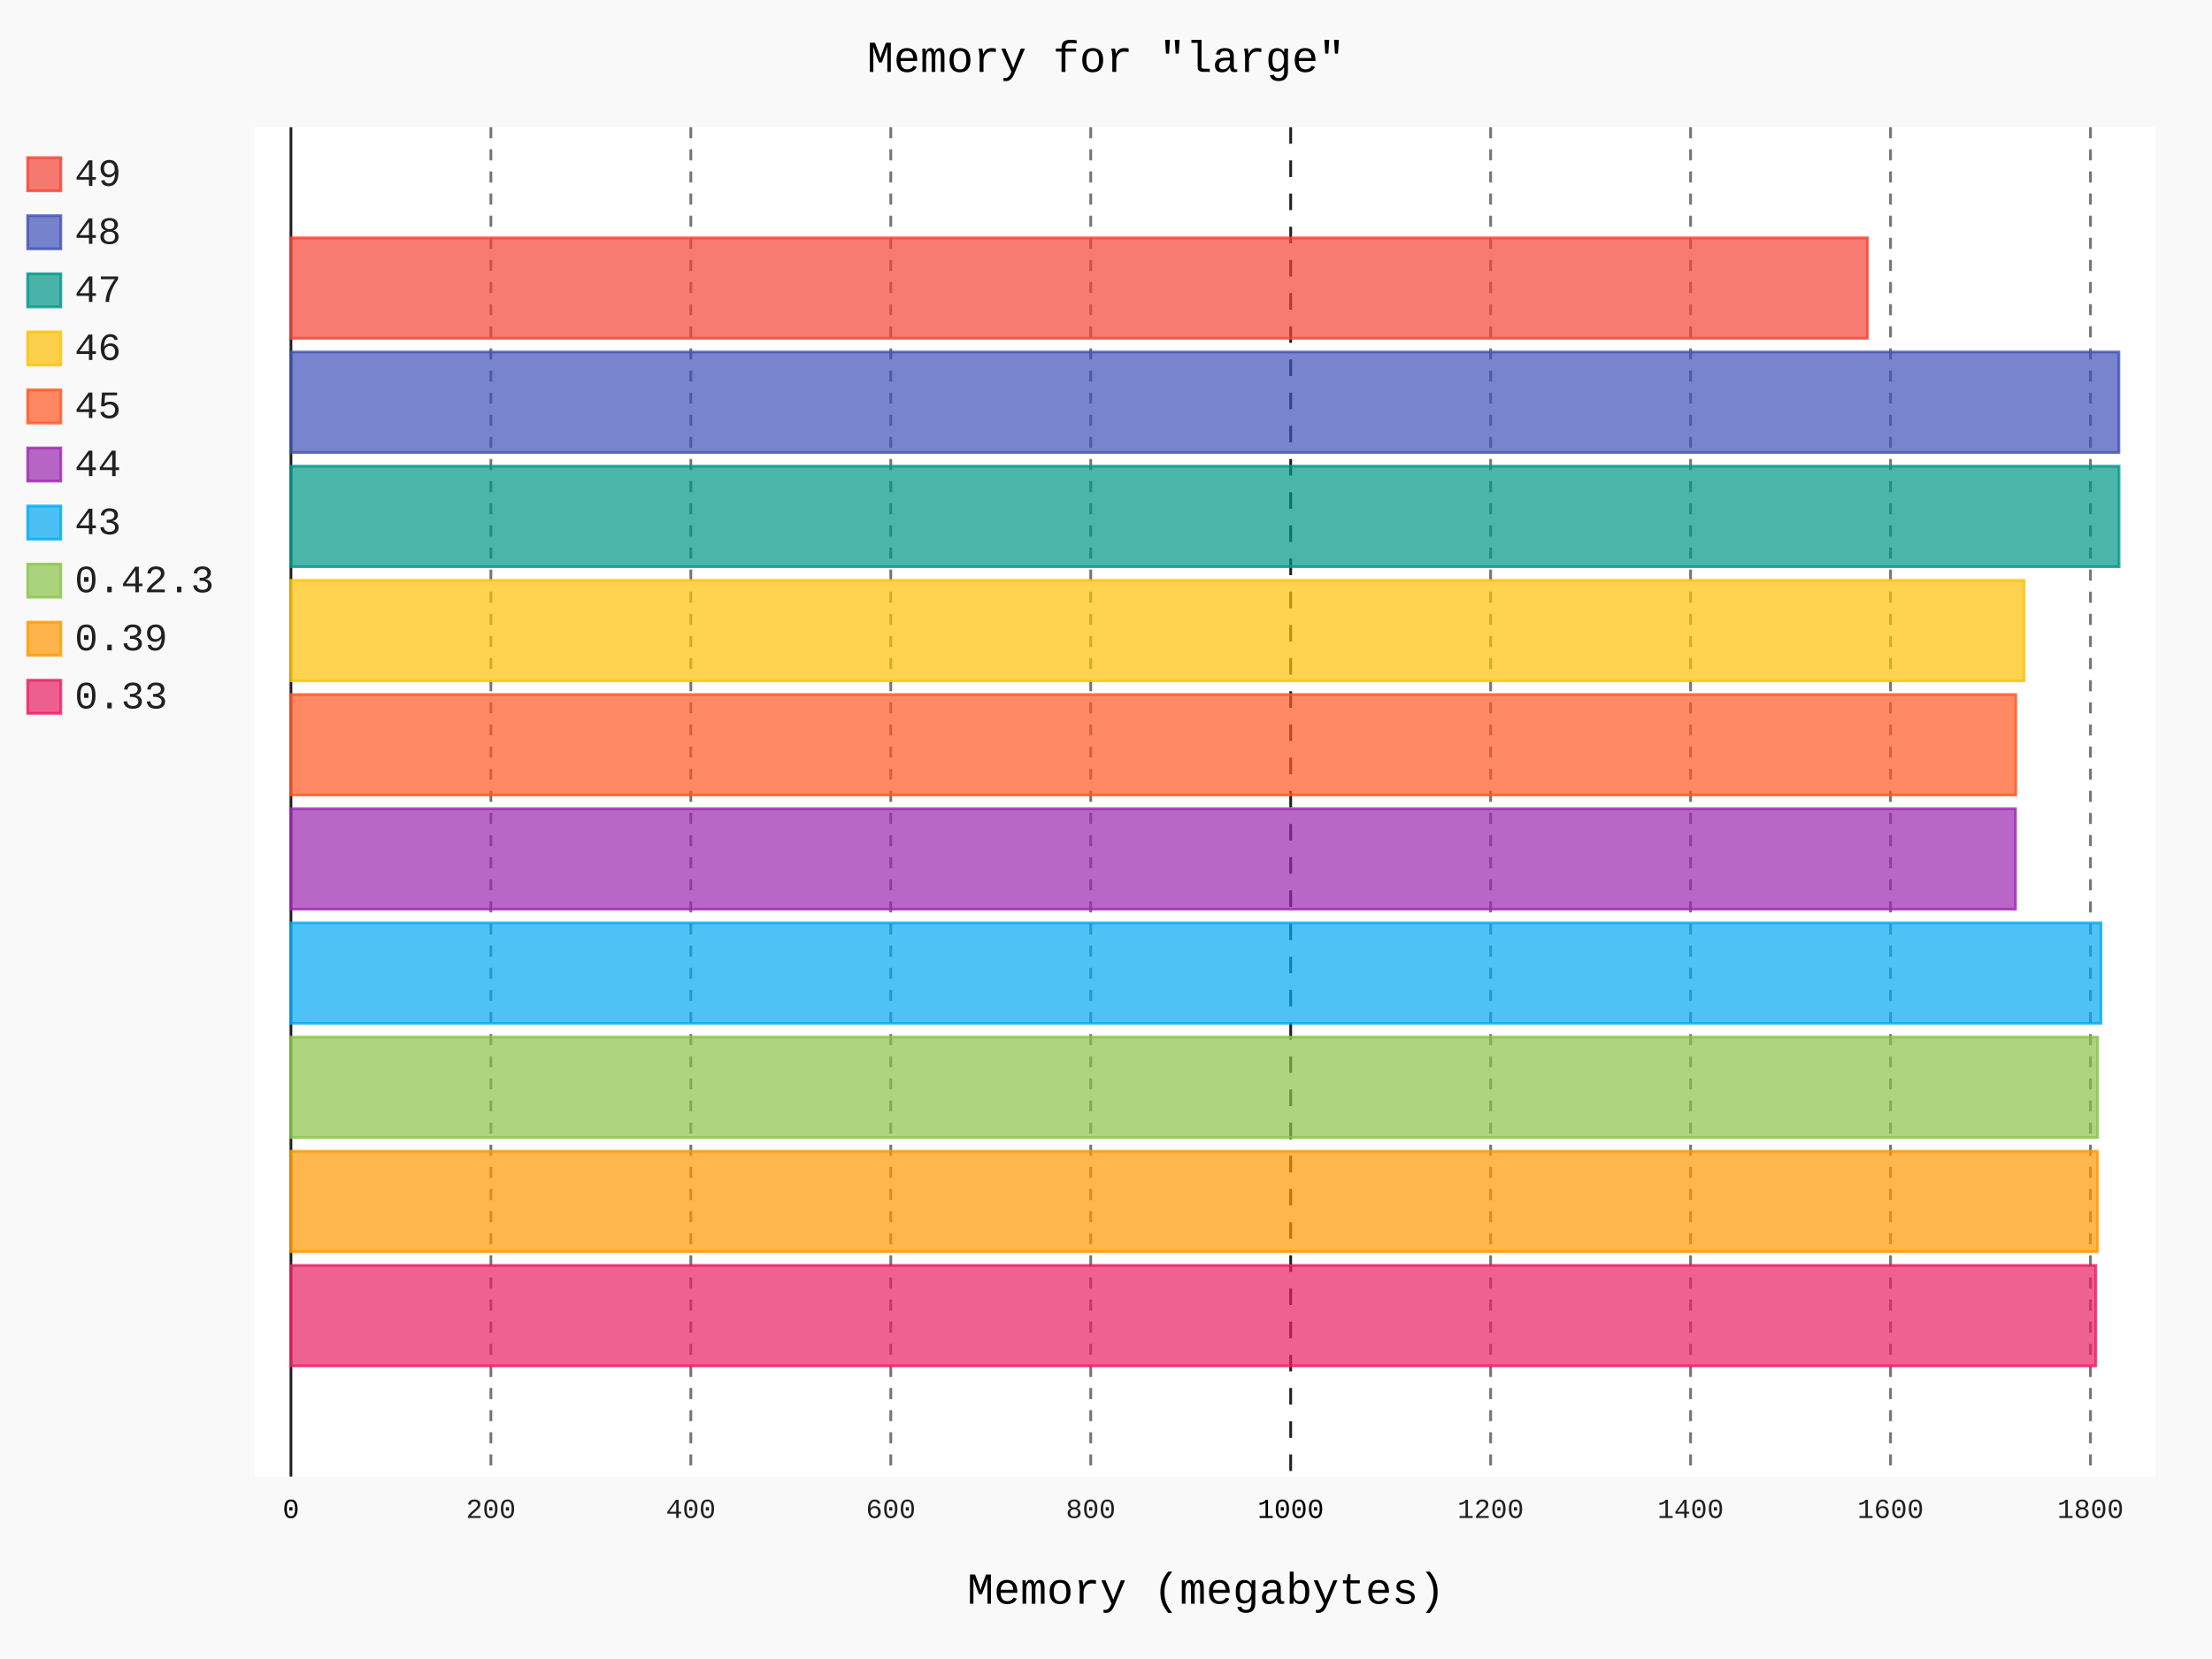
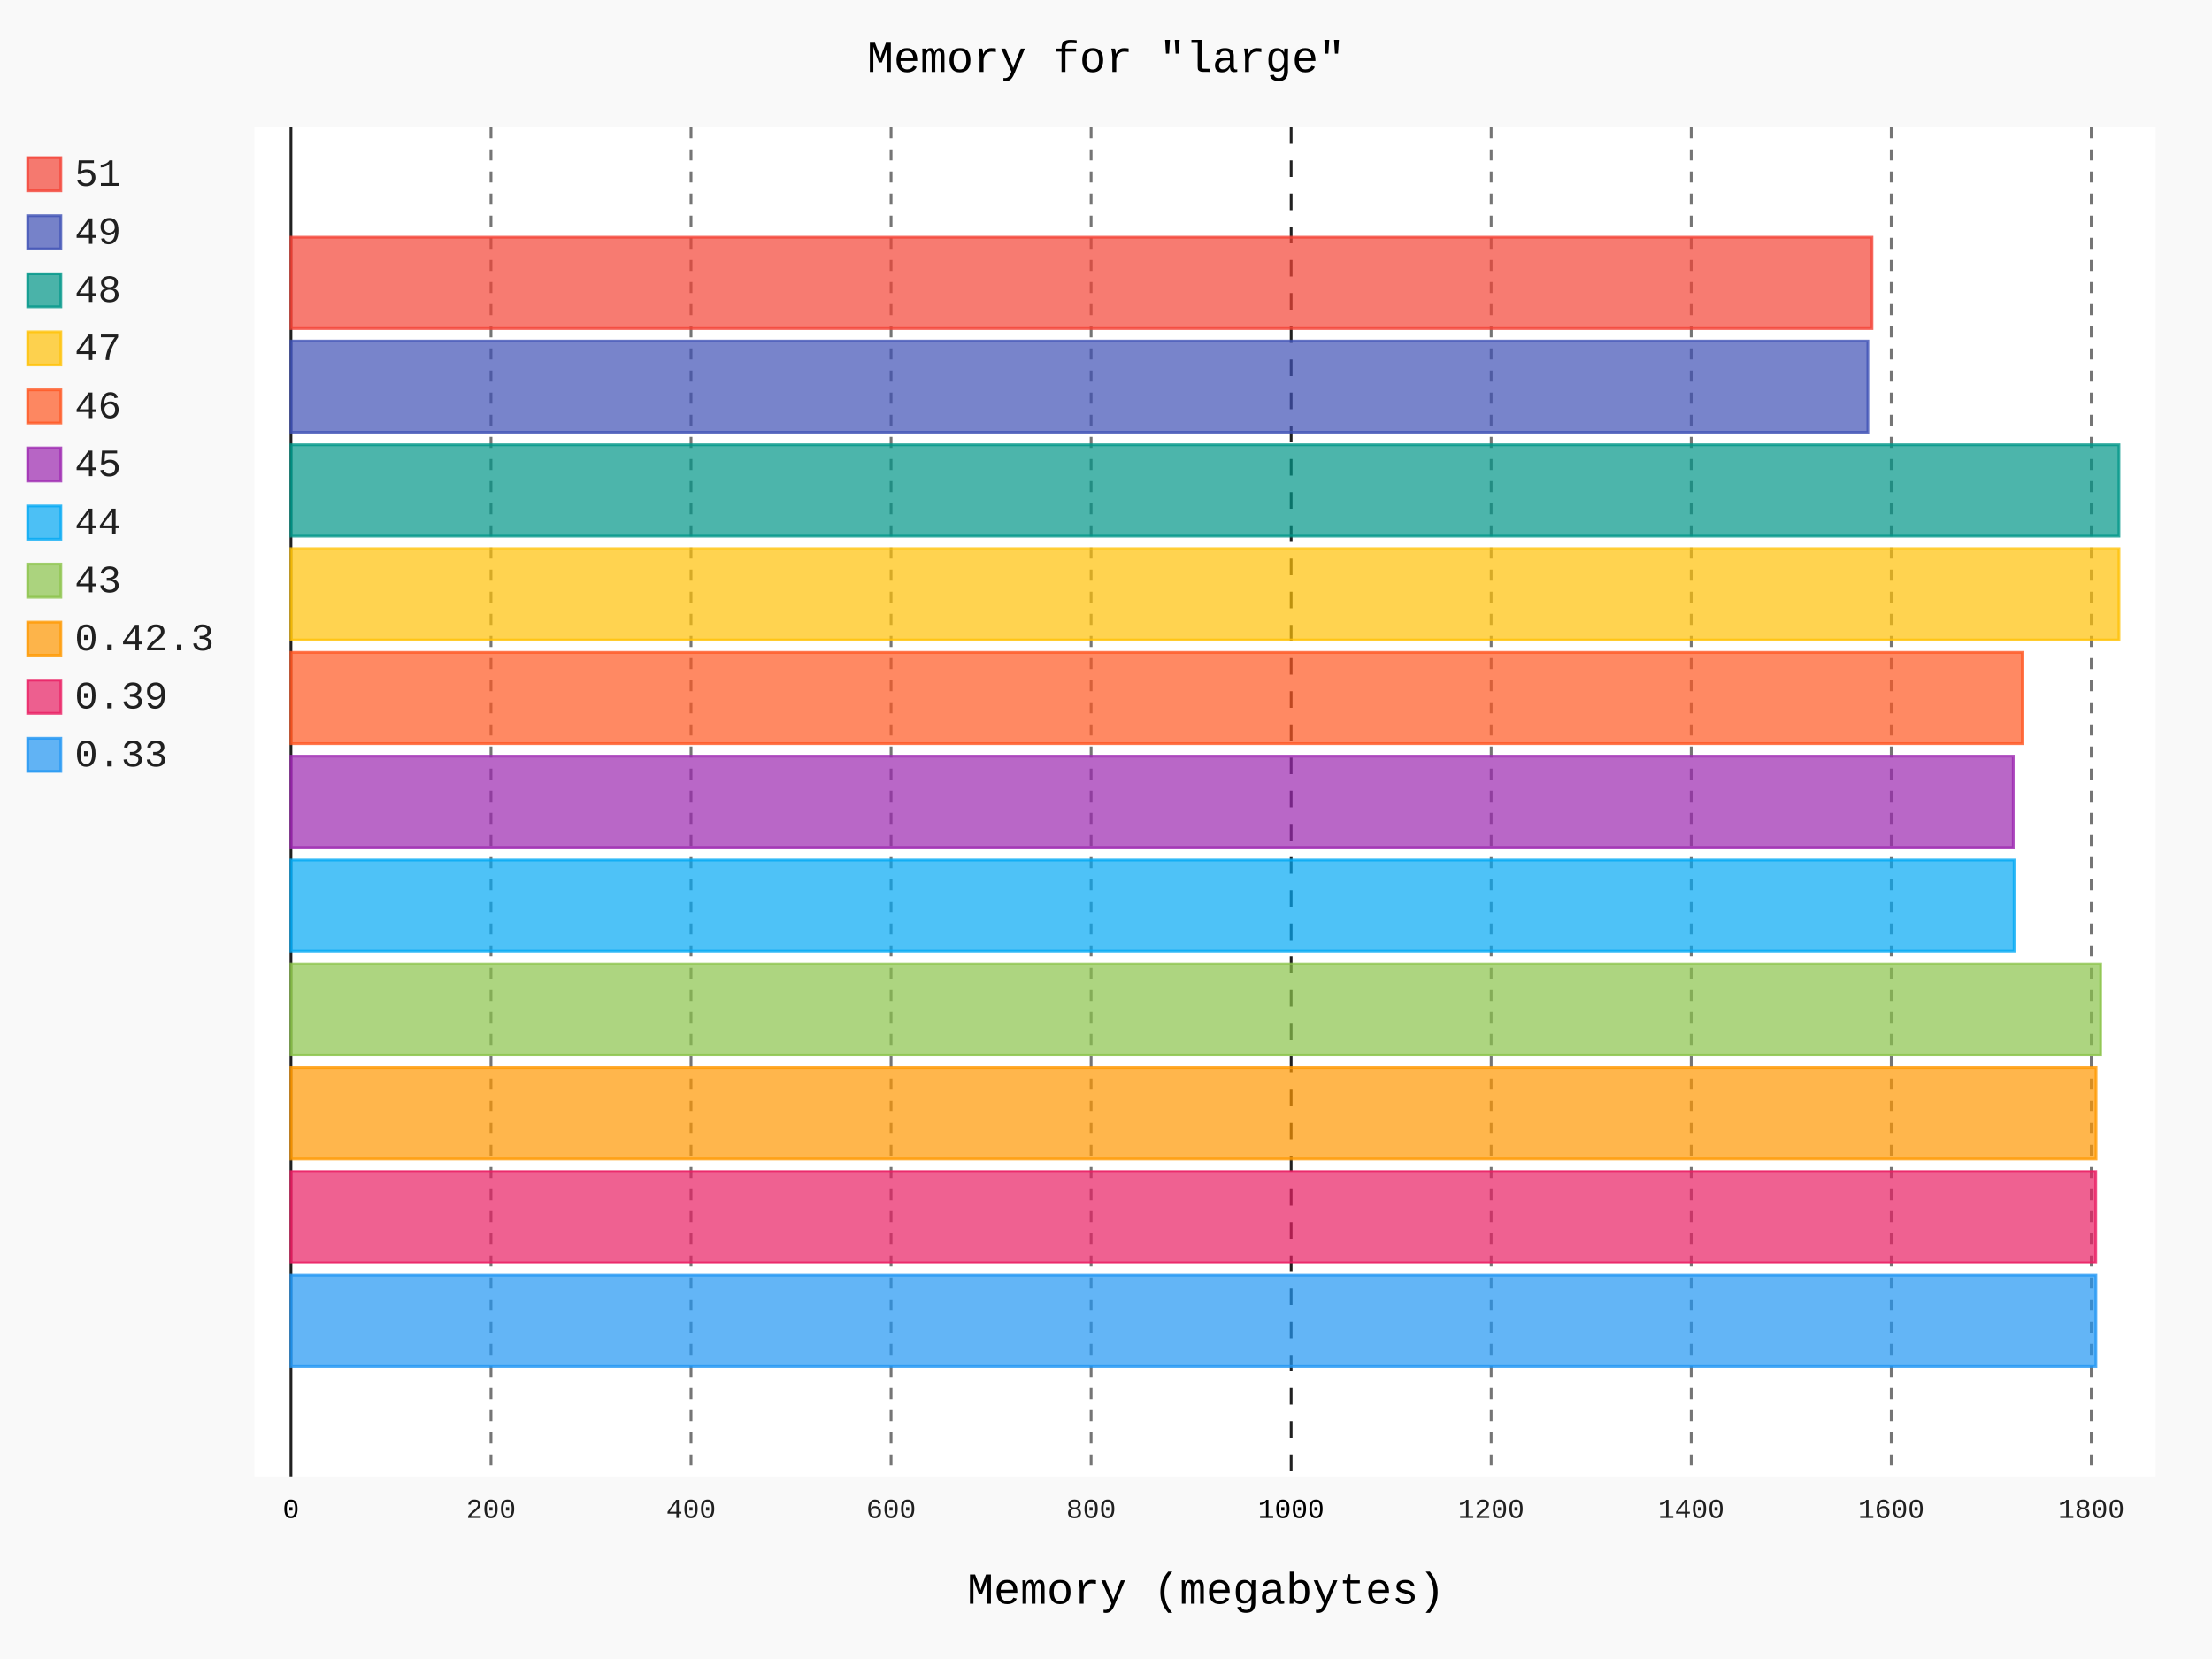
- <svg xmlns="http://www.w3.org/2000/svg" class="pygal-chart" id="chart-ca824351-1b34-4429-b716-995b9f4f05ba" viewBox="0 0 800 600">
+ <svg xmlns="http://www.w3.org/2000/svg" class="pygal-chart" id="chart-33d7fb09-ddf4-4b29-8734-e5e46b671716" viewBox="0 0 800 600">
  <defs>
-     <style type="text/css">#chart-ca824351-1b34-4429-b716-995b9f4f05ba{-webkit-user-select:none;-webkit-font-smoothing:antialiased;font-family:Consolas,"Liberation Mono",Menlo,Courier,monospace}#chart-ca824351-1b34-4429-b716-995b9f4f05ba .title{font-family:Consolas,"Liberation Mono",Menlo,Courier,monospace;font-size:16px}#chart-ca824351-1b34-4429-b716-995b9f4f05ba .legends .legend text{font-family:Consolas,"Liberation Mono",Menlo,Courier,monospace;font-size:14px}#chart-ca824351-1b34-4429-b716-995b9f4f05ba .axis text{font-family:Consolas,"Liberation Mono",Menlo,Courier,monospace;font-size:10px}#chart-ca824351-1b34-4429-b716-995b9f4f05ba .axis text.major{font-family:Consolas,"Liberation Mono",Menlo,Courier,monospace;font-size:10px}#chart-ca824351-1b34-4429-b716-995b9f4f05ba .text-overlay text.value{font-family:Consolas,"Liberation Mono",Menlo,Courier,monospace;font-size:16px}#chart-ca824351-1b34-4429-b716-995b9f4f05ba .text-overlay text.label{font-family:Consolas,"Liberation Mono",Menlo,Courier,monospace;font-size:10px}#chart-ca824351-1b34-4429-b716-995b9f4f05ba .tooltip{font-family:Consolas,"Liberation Mono",Menlo,Courier,monospace;font-size:14px}#chart-ca824351-1b34-4429-b716-995b9f4f05ba text.no_data{font-family:Consolas,"Liberation Mono",Menlo,Courier,monospace;font-size:64px}
- #chart-ca824351-1b34-4429-b716-995b9f4f05ba{background-color:rgba(249,249,249,1)}#chart-ca824351-1b34-4429-b716-995b9f4f05ba path,#chart-ca824351-1b34-4429-b716-995b9f4f05ba line,#chart-ca824351-1b34-4429-b716-995b9f4f05ba rect,#chart-ca824351-1b34-4429-b716-995b9f4f05ba circle{-webkit-transition:150ms;-moz-transition:150ms;transition:150ms}#chart-ca824351-1b34-4429-b716-995b9f4f05ba .graph &gt; .background{fill:rgba(249,249,249,1)}#chart-ca824351-1b34-4429-b716-995b9f4f05ba .plot &gt; .background{fill:rgba(255,255,255,1)}#chart-ca824351-1b34-4429-b716-995b9f4f05ba .graph{fill:rgba(0,0,0,.87)}#chart-ca824351-1b34-4429-b716-995b9f4f05ba text.no_data{fill:rgba(0,0,0,1)}#chart-ca824351-1b34-4429-b716-995b9f4f05ba .title{fill:rgba(0,0,0,1)}#chart-ca824351-1b34-4429-b716-995b9f4f05ba .legends .legend text{fill:rgba(0,0,0,.87)}#chart-ca824351-1b34-4429-b716-995b9f4f05ba .legends .legend:hover text{fill:rgba(0,0,0,1)}#chart-ca824351-1b34-4429-b716-995b9f4f05ba .axis .line{stroke:rgba(0,0,0,1)}#chart-ca824351-1b34-4429-b716-995b9f4f05ba .axis .guide.line{stroke:rgba(0,0,0,.54)}#chart-ca824351-1b34-4429-b716-995b9f4f05ba .axis .major.line{stroke:rgba(0,0,0,.87)}#chart-ca824351-1b34-4429-b716-995b9f4f05ba .axis text.major{fill:rgba(0,0,0,1)}#chart-ca824351-1b34-4429-b716-995b9f4f05ba .axis.y .guides:hover .guide.line,#chart-ca824351-1b34-4429-b716-995b9f4f05ba .line-graph .axis.x .guides:hover .guide.line,#chart-ca824351-1b34-4429-b716-995b9f4f05ba .stackedline-graph .axis.x .guides:hover .guide.line,#chart-ca824351-1b34-4429-b716-995b9f4f05ba .xy-graph .axis.x .guides:hover .guide.line{stroke:rgba(0,0,0,1)}#chart-ca824351-1b34-4429-b716-995b9f4f05ba .axis .guides:hover text{fill:rgba(0,0,0,1)}#chart-ca824351-1b34-4429-b716-995b9f4f05ba .reactive{fill-opacity:.7;stroke-opacity:.8}#chart-ca824351-1b34-4429-b716-995b9f4f05ba .ci{stroke:rgba(0,0,0,.87)}#chart-ca824351-1b34-4429-b716-995b9f4f05ba .reactive.active,#chart-ca824351-1b34-4429-b716-995b9f4f05ba .active .reactive{fill-opacity:.8;stroke-opacity:.9;stroke-width:4}#chart-ca824351-1b34-4429-b716-995b9f4f05ba .ci .reactive.active{stroke-width:1.5}#chart-ca824351-1b34-4429-b716-995b9f4f05ba .series text{fill:rgba(0,0,0,1)}#chart-ca824351-1b34-4429-b716-995b9f4f05ba .tooltip rect{fill:rgba(255,255,255,1);stroke:rgba(0,0,0,1);-webkit-transition:opacity 150ms;-moz-transition:opacity 150ms;transition:opacity 150ms}#chart-ca824351-1b34-4429-b716-995b9f4f05ba .tooltip .label{fill:rgba(0,0,0,.87)}#chart-ca824351-1b34-4429-b716-995b9f4f05ba .tooltip .label{fill:rgba(0,0,0,.87)}#chart-ca824351-1b34-4429-b716-995b9f4f05ba .tooltip .legend{font-size:.8em;fill:rgba(0,0,0,.54)}#chart-ca824351-1b34-4429-b716-995b9f4f05ba .tooltip .x_label{font-size:.6em;fill:rgba(0,0,0,1)}#chart-ca824351-1b34-4429-b716-995b9f4f05ba .tooltip .xlink{font-size:.5em;text-decoration:underline}#chart-ca824351-1b34-4429-b716-995b9f4f05ba .tooltip .value{font-size:1.5em}#chart-ca824351-1b34-4429-b716-995b9f4f05ba .bound{font-size:.5em}#chart-ca824351-1b34-4429-b716-995b9f4f05ba .max-value{font-size:.75em;fill:rgba(0,0,0,.54)}#chart-ca824351-1b34-4429-b716-995b9f4f05ba .map-element{fill:rgba(255,255,255,1);stroke:rgba(0,0,0,.54) !important}#chart-ca824351-1b34-4429-b716-995b9f4f05ba .map-element .reactive{fill-opacity:inherit;stroke-opacity:inherit}#chart-ca824351-1b34-4429-b716-995b9f4f05ba .color-0,#chart-ca824351-1b34-4429-b716-995b9f4f05ba .color-0 a:visited{stroke:#F44336;fill:#F44336}#chart-ca824351-1b34-4429-b716-995b9f4f05ba .color-1,#chart-ca824351-1b34-4429-b716-995b9f4f05ba .color-1 a:visited{stroke:#3F51B5;fill:#3F51B5}#chart-ca824351-1b34-4429-b716-995b9f4f05ba .color-2,#chart-ca824351-1b34-4429-b716-995b9f4f05ba .color-2 a:visited{stroke:#009688;fill:#009688}#chart-ca824351-1b34-4429-b716-995b9f4f05ba .color-3,#chart-ca824351-1b34-4429-b716-995b9f4f05ba .color-3 a:visited{stroke:#FFC107;fill:#FFC107}#chart-ca824351-1b34-4429-b716-995b9f4f05ba .color-4,#chart-ca824351-1b34-4429-b716-995b9f4f05ba .color-4 a:visited{stroke:#FF5722;fill:#FF5722}#chart-ca824351-1b34-4429-b716-995b9f4f05ba .color-5,#chart-ca824351-1b34-4429-b716-995b9f4f05ba .color-5 a:visited{stroke:#9C27B0;fill:#9C27B0}#chart-ca824351-1b34-4429-b716-995b9f4f05ba .color-6,#chart-ca824351-1b34-4429-b716-995b9f4f05ba .color-6 a:visited{stroke:#03A9F4;fill:#03A9F4}#chart-ca824351-1b34-4429-b716-995b9f4f05ba .color-7,#chart-ca824351-1b34-4429-b716-995b9f4f05ba .color-7 a:visited{stroke:#8BC34A;fill:#8BC34A}#chart-ca824351-1b34-4429-b716-995b9f4f05ba .color-8,#chart-ca824351-1b34-4429-b716-995b9f4f05ba .color-8 a:visited{stroke:#FF9800;fill:#FF9800}#chart-ca824351-1b34-4429-b716-995b9f4f05ba .color-9,#chart-ca824351-1b34-4429-b716-995b9f4f05ba .color-9 a:visited{stroke:#E91E63;fill:#E91E63}#chart-ca824351-1b34-4429-b716-995b9f4f05ba .text-overlay .color-0 text{fill:black}#chart-ca824351-1b34-4429-b716-995b9f4f05ba .text-overlay .color-1 text{fill:black}#chart-ca824351-1b34-4429-b716-995b9f4f05ba .text-overlay .color-2 text{fill:black}#chart-ca824351-1b34-4429-b716-995b9f4f05ba .text-overlay .color-3 text{fill:black}#chart-ca824351-1b34-4429-b716-995b9f4f05ba .text-overlay .color-4 text{fill:black}#chart-ca824351-1b34-4429-b716-995b9f4f05ba .text-overlay .color-5 text{fill:black}#chart-ca824351-1b34-4429-b716-995b9f4f05ba .text-overlay .color-6 text{fill:black}#chart-ca824351-1b34-4429-b716-995b9f4f05ba .text-overlay .color-7 text{fill:black}#chart-ca824351-1b34-4429-b716-995b9f4f05ba .text-overlay .color-8 text{fill:black}#chart-ca824351-1b34-4429-b716-995b9f4f05ba .text-overlay .color-9 text{fill:black}
- #chart-ca824351-1b34-4429-b716-995b9f4f05ba text.no_data{text-anchor:middle}#chart-ca824351-1b34-4429-b716-995b9f4f05ba .guide.line{fill:none}#chart-ca824351-1b34-4429-b716-995b9f4f05ba .centered{text-anchor:middle}#chart-ca824351-1b34-4429-b716-995b9f4f05ba .title{text-anchor:middle}#chart-ca824351-1b34-4429-b716-995b9f4f05ba .legends .legend text{fill-opacity:1}#chart-ca824351-1b34-4429-b716-995b9f4f05ba .axis.x text{text-anchor:middle}#chart-ca824351-1b34-4429-b716-995b9f4f05ba .axis.x:not(.web) text[transform]{text-anchor:start}#chart-ca824351-1b34-4429-b716-995b9f4f05ba .axis.x:not(.web) text[transform].backwards{text-anchor:end}#chart-ca824351-1b34-4429-b716-995b9f4f05ba .axis.y text{text-anchor:end}#chart-ca824351-1b34-4429-b716-995b9f4f05ba .axis.y text[transform].backwards{text-anchor:start}#chart-ca824351-1b34-4429-b716-995b9f4f05ba .axis.y2 text{text-anchor:start}#chart-ca824351-1b34-4429-b716-995b9f4f05ba .axis.y2 text[transform].backwards{text-anchor:end}#chart-ca824351-1b34-4429-b716-995b9f4f05ba .axis .guide.line{stroke-dasharray:4,4}#chart-ca824351-1b34-4429-b716-995b9f4f05ba .axis .major.guide.line{stroke-dasharray:6,6}#chart-ca824351-1b34-4429-b716-995b9f4f05ba .horizontal .axis.y .guide.line,#chart-ca824351-1b34-4429-b716-995b9f4f05ba .horizontal .axis.y2 .guide.line,#chart-ca824351-1b34-4429-b716-995b9f4f05ba .vertical .axis.x .guide.line{opacity:0}#chart-ca824351-1b34-4429-b716-995b9f4f05ba .horizontal .axis.always_show .guide.line,#chart-ca824351-1b34-4429-b716-995b9f4f05ba .vertical .axis.always_show .guide.line{opacity:1 !important}#chart-ca824351-1b34-4429-b716-995b9f4f05ba .axis.y .guides:hover .guide.line,#chart-ca824351-1b34-4429-b716-995b9f4f05ba .axis.y2 .guides:hover .guide.line,#chart-ca824351-1b34-4429-b716-995b9f4f05ba .axis.x .guides:hover .guide.line{opacity:1}#chart-ca824351-1b34-4429-b716-995b9f4f05ba .axis .guides:hover text{opacity:1}#chart-ca824351-1b34-4429-b716-995b9f4f05ba .nofill{fill:none}#chart-ca824351-1b34-4429-b716-995b9f4f05ba .subtle-fill{fill-opacity:.2}#chart-ca824351-1b34-4429-b716-995b9f4f05ba .dot{stroke-width:1px;fill-opacity:1}#chart-ca824351-1b34-4429-b716-995b9f4f05ba .dot.active{stroke-width:5px}#chart-ca824351-1b34-4429-b716-995b9f4f05ba .dot.negative{fill:transparent}#chart-ca824351-1b34-4429-b716-995b9f4f05ba text,#chart-ca824351-1b34-4429-b716-995b9f4f05ba tspan{stroke:none !important}#chart-ca824351-1b34-4429-b716-995b9f4f05ba .series text.active{opacity:1}#chart-ca824351-1b34-4429-b716-995b9f4f05ba .tooltip rect{fill-opacity:.95;stroke-width:.5}#chart-ca824351-1b34-4429-b716-995b9f4f05ba .tooltip text{fill-opacity:1}#chart-ca824351-1b34-4429-b716-995b9f4f05ba .showable{visibility:hidden}#chart-ca824351-1b34-4429-b716-995b9f4f05ba .showable.shown{visibility:visible}#chart-ca824351-1b34-4429-b716-995b9f4f05ba .gauge-background{fill:rgba(229,229,229,1);stroke:none}#chart-ca824351-1b34-4429-b716-995b9f4f05ba .bg-lines{stroke:rgba(249,249,249,1);stroke-width:2px}</style>
+     <style type="text/css">#chart-33d7fb09-ddf4-4b29-8734-e5e46b671716{-webkit-user-select:none;-webkit-font-smoothing:antialiased;font-family:Consolas,"Liberation Mono",Menlo,Courier,monospace}#chart-33d7fb09-ddf4-4b29-8734-e5e46b671716 .title{font-family:Consolas,"Liberation Mono",Menlo,Courier,monospace;font-size:16px}#chart-33d7fb09-ddf4-4b29-8734-e5e46b671716 .legends .legend text{font-family:Consolas,"Liberation Mono",Menlo,Courier,monospace;font-size:14px}#chart-33d7fb09-ddf4-4b29-8734-e5e46b671716 .axis text{font-family:Consolas,"Liberation Mono",Menlo,Courier,monospace;font-size:10px}#chart-33d7fb09-ddf4-4b29-8734-e5e46b671716 .axis text.major{font-family:Consolas,"Liberation Mono",Menlo,Courier,monospace;font-size:10px}#chart-33d7fb09-ddf4-4b29-8734-e5e46b671716 .text-overlay text.value{font-family:Consolas,"Liberation Mono",Menlo,Courier,monospace;font-size:16px}#chart-33d7fb09-ddf4-4b29-8734-e5e46b671716 .text-overlay text.label{font-family:Consolas,"Liberation Mono",Menlo,Courier,monospace;font-size:10px}#chart-33d7fb09-ddf4-4b29-8734-e5e46b671716 .tooltip{font-family:Consolas,"Liberation Mono",Menlo,Courier,monospace;font-size:14px}#chart-33d7fb09-ddf4-4b29-8734-e5e46b671716 text.no_data{font-family:Consolas,"Liberation Mono",Menlo,Courier,monospace;font-size:64px}
+ #chart-33d7fb09-ddf4-4b29-8734-e5e46b671716{background-color:rgba(249,249,249,1)}#chart-33d7fb09-ddf4-4b29-8734-e5e46b671716 path,#chart-33d7fb09-ddf4-4b29-8734-e5e46b671716 line,#chart-33d7fb09-ddf4-4b29-8734-e5e46b671716 rect,#chart-33d7fb09-ddf4-4b29-8734-e5e46b671716 circle{-webkit-transition:150ms;-moz-transition:150ms;transition:150ms}#chart-33d7fb09-ddf4-4b29-8734-e5e46b671716 .graph &gt; .background{fill:rgba(249,249,249,1)}#chart-33d7fb09-ddf4-4b29-8734-e5e46b671716 .plot &gt; .background{fill:rgba(255,255,255,1)}#chart-33d7fb09-ddf4-4b29-8734-e5e46b671716 .graph{fill:rgba(0,0,0,.87)}#chart-33d7fb09-ddf4-4b29-8734-e5e46b671716 text.no_data{fill:rgba(0,0,0,1)}#chart-33d7fb09-ddf4-4b29-8734-e5e46b671716 .title{fill:rgba(0,0,0,1)}#chart-33d7fb09-ddf4-4b29-8734-e5e46b671716 .legends .legend text{fill:rgba(0,0,0,.87)}#chart-33d7fb09-ddf4-4b29-8734-e5e46b671716 .legends .legend:hover text{fill:rgba(0,0,0,1)}#chart-33d7fb09-ddf4-4b29-8734-e5e46b671716 .axis .line{stroke:rgba(0,0,0,1)}#chart-33d7fb09-ddf4-4b29-8734-e5e46b671716 .axis .guide.line{stroke:rgba(0,0,0,.54)}#chart-33d7fb09-ddf4-4b29-8734-e5e46b671716 .axis .major.line{stroke:rgba(0,0,0,.87)}#chart-33d7fb09-ddf4-4b29-8734-e5e46b671716 .axis text.major{fill:rgba(0,0,0,1)}#chart-33d7fb09-ddf4-4b29-8734-e5e46b671716 .axis.y .guides:hover .guide.line,#chart-33d7fb09-ddf4-4b29-8734-e5e46b671716 .line-graph .axis.x .guides:hover .guide.line,#chart-33d7fb09-ddf4-4b29-8734-e5e46b671716 .stackedline-graph .axis.x .guides:hover .guide.line,#chart-33d7fb09-ddf4-4b29-8734-e5e46b671716 .xy-graph .axis.x .guides:hover .guide.line{stroke:rgba(0,0,0,1)}#chart-33d7fb09-ddf4-4b29-8734-e5e46b671716 .axis .guides:hover text{fill:rgba(0,0,0,1)}#chart-33d7fb09-ddf4-4b29-8734-e5e46b671716 .reactive{fill-opacity:.7;stroke-opacity:.8}#chart-33d7fb09-ddf4-4b29-8734-e5e46b671716 .ci{stroke:rgba(0,0,0,.87)}#chart-33d7fb09-ddf4-4b29-8734-e5e46b671716 .reactive.active,#chart-33d7fb09-ddf4-4b29-8734-e5e46b671716 .active .reactive{fill-opacity:.8;stroke-opacity:.9;stroke-width:4}#chart-33d7fb09-ddf4-4b29-8734-e5e46b671716 .ci .reactive.active{stroke-width:1.5}#chart-33d7fb09-ddf4-4b29-8734-e5e46b671716 .series text{fill:rgba(0,0,0,1)}#chart-33d7fb09-ddf4-4b29-8734-e5e46b671716 .tooltip rect{fill:rgba(255,255,255,1);stroke:rgba(0,0,0,1);-webkit-transition:opacity 150ms;-moz-transition:opacity 150ms;transition:opacity 150ms}#chart-33d7fb09-ddf4-4b29-8734-e5e46b671716 .tooltip .label{fill:rgba(0,0,0,.87)}#chart-33d7fb09-ddf4-4b29-8734-e5e46b671716 .tooltip .label{fill:rgba(0,0,0,.87)}#chart-33d7fb09-ddf4-4b29-8734-e5e46b671716 .tooltip .legend{font-size:.8em;fill:rgba(0,0,0,.54)}#chart-33d7fb09-ddf4-4b29-8734-e5e46b671716 .tooltip .x_label{font-size:.6em;fill:rgba(0,0,0,1)}#chart-33d7fb09-ddf4-4b29-8734-e5e46b671716 .tooltip .xlink{font-size:.5em;text-decoration:underline}#chart-33d7fb09-ddf4-4b29-8734-e5e46b671716 .tooltip .value{font-size:1.5em}#chart-33d7fb09-ddf4-4b29-8734-e5e46b671716 .bound{font-size:.5em}#chart-33d7fb09-ddf4-4b29-8734-e5e46b671716 .max-value{font-size:.75em;fill:rgba(0,0,0,.54)}#chart-33d7fb09-ddf4-4b29-8734-e5e46b671716 .map-element{fill:rgba(255,255,255,1);stroke:rgba(0,0,0,.54) !important}#chart-33d7fb09-ddf4-4b29-8734-e5e46b671716 .map-element .reactive{fill-opacity:inherit;stroke-opacity:inherit}#chart-33d7fb09-ddf4-4b29-8734-e5e46b671716 .color-0,#chart-33d7fb09-ddf4-4b29-8734-e5e46b671716 .color-0 a:visited{stroke:#F44336;fill:#F44336}#chart-33d7fb09-ddf4-4b29-8734-e5e46b671716 .color-1,#chart-33d7fb09-ddf4-4b29-8734-e5e46b671716 .color-1 a:visited{stroke:#3F51B5;fill:#3F51B5}#chart-33d7fb09-ddf4-4b29-8734-e5e46b671716 .color-2,#chart-33d7fb09-ddf4-4b29-8734-e5e46b671716 .color-2 a:visited{stroke:#009688;fill:#009688}#chart-33d7fb09-ddf4-4b29-8734-e5e46b671716 .color-3,#chart-33d7fb09-ddf4-4b29-8734-e5e46b671716 .color-3 a:visited{stroke:#FFC107;fill:#FFC107}#chart-33d7fb09-ddf4-4b29-8734-e5e46b671716 .color-4,#chart-33d7fb09-ddf4-4b29-8734-e5e46b671716 .color-4 a:visited{stroke:#FF5722;fill:#FF5722}#chart-33d7fb09-ddf4-4b29-8734-e5e46b671716 .color-5,#chart-33d7fb09-ddf4-4b29-8734-e5e46b671716 .color-5 a:visited{stroke:#9C27B0;fill:#9C27B0}#chart-33d7fb09-ddf4-4b29-8734-e5e46b671716 .color-6,#chart-33d7fb09-ddf4-4b29-8734-e5e46b671716 .color-6 a:visited{stroke:#03A9F4;fill:#03A9F4}#chart-33d7fb09-ddf4-4b29-8734-e5e46b671716 .color-7,#chart-33d7fb09-ddf4-4b29-8734-e5e46b671716 .color-7 a:visited{stroke:#8BC34A;fill:#8BC34A}#chart-33d7fb09-ddf4-4b29-8734-e5e46b671716 .color-8,#chart-33d7fb09-ddf4-4b29-8734-e5e46b671716 .color-8 a:visited{stroke:#FF9800;fill:#FF9800}#chart-33d7fb09-ddf4-4b29-8734-e5e46b671716 .color-9,#chart-33d7fb09-ddf4-4b29-8734-e5e46b671716 .color-9 a:visited{stroke:#E91E63;fill:#E91E63}#chart-33d7fb09-ddf4-4b29-8734-e5e46b671716 .color-10,#chart-33d7fb09-ddf4-4b29-8734-e5e46b671716 .color-10 a:visited{stroke:#2196F3;fill:#2196F3}#chart-33d7fb09-ddf4-4b29-8734-e5e46b671716 .text-overlay .color-0 text{fill:black}#chart-33d7fb09-ddf4-4b29-8734-e5e46b671716 .text-overlay .color-1 text{fill:black}#chart-33d7fb09-ddf4-4b29-8734-e5e46b671716 .text-overlay .color-2 text{fill:black}#chart-33d7fb09-ddf4-4b29-8734-e5e46b671716 .text-overlay .color-3 text{fill:black}#chart-33d7fb09-ddf4-4b29-8734-e5e46b671716 .text-overlay .color-4 text{fill:black}#chart-33d7fb09-ddf4-4b29-8734-e5e46b671716 .text-overlay .color-5 text{fill:black}#chart-33d7fb09-ddf4-4b29-8734-e5e46b671716 .text-overlay .color-6 text{fill:black}#chart-33d7fb09-ddf4-4b29-8734-e5e46b671716 .text-overlay .color-7 text{fill:black}#chart-33d7fb09-ddf4-4b29-8734-e5e46b671716 .text-overlay .color-8 text{fill:black}#chart-33d7fb09-ddf4-4b29-8734-e5e46b671716 .text-overlay .color-9 text{fill:black}#chart-33d7fb09-ddf4-4b29-8734-e5e46b671716 .text-overlay .color-10 text{fill:black}
+ #chart-33d7fb09-ddf4-4b29-8734-e5e46b671716 text.no_data{text-anchor:middle}#chart-33d7fb09-ddf4-4b29-8734-e5e46b671716 .guide.line{fill:none}#chart-33d7fb09-ddf4-4b29-8734-e5e46b671716 .centered{text-anchor:middle}#chart-33d7fb09-ddf4-4b29-8734-e5e46b671716 .title{text-anchor:middle}#chart-33d7fb09-ddf4-4b29-8734-e5e46b671716 .legends .legend text{fill-opacity:1}#chart-33d7fb09-ddf4-4b29-8734-e5e46b671716 .axis.x text{text-anchor:middle}#chart-33d7fb09-ddf4-4b29-8734-e5e46b671716 .axis.x:not(.web) text[transform]{text-anchor:start}#chart-33d7fb09-ddf4-4b29-8734-e5e46b671716 .axis.x:not(.web) text[transform].backwards{text-anchor:end}#chart-33d7fb09-ddf4-4b29-8734-e5e46b671716 .axis.y text{text-anchor:end}#chart-33d7fb09-ddf4-4b29-8734-e5e46b671716 .axis.y text[transform].backwards{text-anchor:start}#chart-33d7fb09-ddf4-4b29-8734-e5e46b671716 .axis.y2 text{text-anchor:start}#chart-33d7fb09-ddf4-4b29-8734-e5e46b671716 .axis.y2 text[transform].backwards{text-anchor:end}#chart-33d7fb09-ddf4-4b29-8734-e5e46b671716 .axis .guide.line{stroke-dasharray:4,4}#chart-33d7fb09-ddf4-4b29-8734-e5e46b671716 .axis .major.guide.line{stroke-dasharray:6,6}#chart-33d7fb09-ddf4-4b29-8734-e5e46b671716 .horizontal .axis.y .guide.line,#chart-33d7fb09-ddf4-4b29-8734-e5e46b671716 .horizontal .axis.y2 .guide.line,#chart-33d7fb09-ddf4-4b29-8734-e5e46b671716 .vertical .axis.x .guide.line{opacity:0}#chart-33d7fb09-ddf4-4b29-8734-e5e46b671716 .horizontal .axis.always_show .guide.line,#chart-33d7fb09-ddf4-4b29-8734-e5e46b671716 .vertical .axis.always_show .guide.line{opacity:1 !important}#chart-33d7fb09-ddf4-4b29-8734-e5e46b671716 .axis.y .guides:hover .guide.line,#chart-33d7fb09-ddf4-4b29-8734-e5e46b671716 .axis.y2 .guides:hover .guide.line,#chart-33d7fb09-ddf4-4b29-8734-e5e46b671716 .axis.x .guides:hover .guide.line{opacity:1}#chart-33d7fb09-ddf4-4b29-8734-e5e46b671716 .axis .guides:hover text{opacity:1}#chart-33d7fb09-ddf4-4b29-8734-e5e46b671716 .nofill{fill:none}#chart-33d7fb09-ddf4-4b29-8734-e5e46b671716 .subtle-fill{fill-opacity:.2}#chart-33d7fb09-ddf4-4b29-8734-e5e46b671716 .dot{stroke-width:1px;fill-opacity:1}#chart-33d7fb09-ddf4-4b29-8734-e5e46b671716 .dot.active{stroke-width:5px}#chart-33d7fb09-ddf4-4b29-8734-e5e46b671716 .dot.negative{fill:transparent}#chart-33d7fb09-ddf4-4b29-8734-e5e46b671716 text,#chart-33d7fb09-ddf4-4b29-8734-e5e46b671716 tspan{stroke:none !important}#chart-33d7fb09-ddf4-4b29-8734-e5e46b671716 .series text.active{opacity:1}#chart-33d7fb09-ddf4-4b29-8734-e5e46b671716 .tooltip rect{fill-opacity:.95;stroke-width:.5}#chart-33d7fb09-ddf4-4b29-8734-e5e46b671716 .tooltip text{fill-opacity:1}#chart-33d7fb09-ddf4-4b29-8734-e5e46b671716 .showable{visibility:hidden}#chart-33d7fb09-ddf4-4b29-8734-e5e46b671716 .showable.shown{visibility:visible}#chart-33d7fb09-ddf4-4b29-8734-e5e46b671716 .gauge-background{fill:rgba(229,229,229,1);stroke:none}#chart-33d7fb09-ddf4-4b29-8734-e5e46b671716 .bg-lines{stroke:rgba(249,249,249,1);stroke-width:2px}</style>
  </defs>
  <g class="graph horizontalbar-graph horizontal">
    <rect class="background" height="600" width="800" x="0" y="0" />
    <g class="plot" transform="translate(92, 46)">
      <rect class="background" height="488" width="687.6" x="0" y="0" />
      <g class="axis x always_show">
        <g class="guides">
          <path class="axis major line" d="M13.223 0 v488" />
          <text class="major" x="13.223" y="503.0">0</text>
        </g>
        <g class="guides">
-           <path class="guide line" d="M85.537 0 v488" />
-           <text class="" x="85.537" y="503.0">200</text>
-         </g>
-         <g class="guides">
-           <path class="guide line" d="M157.85 0 v488" />
-           <text class="" x="157.85" y="503.0">400</text>
-         </g>
-         <g class="guides">
-           <path class="guide line" d="M230.164 0 v488" />
-           <text class="" x="230.164" y="503.0">600</text>
-         </g>
-         <g class="guides">
-           <path class="guide line" d="M302.477 0 v488" />
-           <text class="" x="302.477" y="503.0">800</text>
-         </g>
-         <g class="guides">
-           <path class="major guide line" d="M374.791 0 v488" />
-           <text class="major" x="374.791" y="503.0">1000</text>
-         </g>
-         <g class="guides">
-           <path class="guide line" d="M447.105 0 v488" />
-           <text class="" x="447.105" y="503.0">1200</text>
-         </g>
-         <g class="guides">
-           <path class="guide line" d="M519.418 0 v488" />
-           <text class="" x="519.418" y="503.0">1400</text>
-         </g>
-         <g class="guides">
-           <path class="guide line" d="M591.732 0 v488" />
-           <text class="" x="591.732" y="503.0">1600</text>
-         </g>
-         <g class="guides">
-           <path class="guide line" d="M664.045 0 v488" />
-           <text class="" x="664.045" y="503.0">1800</text>
+           <path class="guide line" d="M85.57 0 v488" />
+           <text class="" x="85.57" y="503.0">200</text>
+         </g>
+         <g class="guides">
+           <path class="guide line" d="M157.916 0 v488" />
+           <text class="" x="157.916" y="503.0">400</text>
+         </g>
+         <g class="guides">
+           <path class="guide line" d="M230.263 0 v488" />
+           <text class="" x="230.263" y="503.0">600</text>
+         </g>
+         <g class="guides">
+           <path class="guide line" d="M302.61 0 v488" />
+           <text class="" x="302.61" y="503.0">800</text>
+         </g>
+         <g class="guides">
+           <path class="major guide line" d="M374.956 0 v488" />
+           <text class="major" x="374.956" y="503.0">1000</text>
+         </g>
+         <g class="guides">
+           <path class="guide line" d="M447.303 0 v488" />
+           <text class="" x="447.303" y="503.0">1200</text>
+         </g>
+         <g class="guides">
+           <path class="guide line" d="M519.65 0 v488" />
+           <text class="" x="519.65" y="503.0">1400</text>
+         </g>
+         <g class="guides">
+           <path class="guide line" d="M591.996 0 v488" />
+           <text class="" x="591.996" y="503.0">1600</text>
+         </g>
+         <g class="guides">
+           <path class="guide line" d="M664.343 0 v488" />
+           <text class="" x="664.343" y="503.0">1800</text>
+         </g>
+       </g>
+       <g class="series serie-10 color-10">
+         <g class="bars">
+           <g class="bar">
+             <rect class="rect reactive tooltip-trigger" height="33.034" rx="0" ry="0" width="652.797" x="13.223" y="415.175" />
+           </g>
        </g>
      </g>
      <g class="series serie-9 color-9">
        <g class="bars">
          <g class="bar">
-             <rect class="rect reactive tooltip-trigger" height="36.337" rx="0" ry="0" width="652.74" x="13.223" y="411.647" />
+             <rect class="rect reactive tooltip-trigger" height="33.034" rx="0" ry="0" width="652.751" x="13.223" y="377.637" />
          </g>
        </g>
      </g>
      <g class="series serie-8 color-8">
        <g class="bars">
          <g class="bar">
-             <rect class="rect reactive tooltip-trigger" height="36.337" rx="0" ry="0" width="653.366" x="13.223" y="370.354" />
+             <rect class="rect reactive tooltip-trigger" height="33.034" rx="0" ry="0" width="652.854" x="13.223" y="340.098" />
          </g>
        </g>
      </g>
      <g class="series serie-7 color-7">
        <g class="bars">
          <g class="bar">
-             <rect class="rect reactive tooltip-trigger" height="36.337" rx="0" ry="0" width="653.397" x="13.223" y="329.062" />
+             <rect class="rect reactive tooltip-trigger" height="33.034" rx="0" ry="0" width="654.518" x="13.223" y="302.56" />
          </g>
        </g>
      </g>
      <g class="series serie-6 color-6">
        <g class="bars">
          <g class="bar">
-             <rect class="rect reactive tooltip-trigger" height="36.337" rx="0" ry="0" width="654.623" x="13.223" y="287.77" />
+             <rect class="rect reactive tooltip-trigger" height="33.034" rx="0" ry="0" width="623.218" x="13.223" y="265.022" />
          </g>
        </g>
      </g>
      <g class="series serie-5 color-5">
        <g class="bars">
          <g class="bar">
-             <rect class="rect reactive tooltip-trigger" height="36.337" rx="0" ry="0" width="623.715" x="13.223" y="246.478" />
+             <rect class="rect reactive tooltip-trigger" height="33.034" rx="0" ry="0" width="622.913" x="13.223" y="227.483" />
          </g>
        </g>
      </g>
      <g class="series serie-4 color-4">
        <g class="bars">
          <g class="bar">
-             <rect class="rect reactive tooltip-trigger" height="36.337" rx="0" ry="0" width="623.819" x="13.223" y="205.185" />
+             <rect class="rect reactive tooltip-trigger" height="33.034" rx="0" ry="0" width="626.199" x="13.223" y="189.945" />
          </g>
        </g>
      </g>
      <g class="series serie-3 color-3">
        <g class="bars">
          <g class="bar">
-             <rect class="rect reactive tooltip-trigger" height="36.337" rx="0" ry="0" width="626.819" x="13.223" y="163.893" />
+             <rect class="rect reactive tooltip-trigger" height="33.034" rx="0" ry="0" width="661.154" x="13.223" y="152.406" />
          </g>
        </g>
      </g>
      <g class="series serie-2 color-2">
        <g class="bars">
          <g class="bar">
-             <rect class="rect reactive tooltip-trigger" height="36.337" rx="0" ry="0" width="661.154" x="13.223" y="122.601" />
+             <rect class="rect reactive tooltip-trigger" height="33.034" rx="0" ry="0" width="661.135" x="13.223" y="114.868" />
          </g>
        </g>
      </g>
      <g class="series serie-1 color-1">
        <g class="bars">
          <g class="bar">
-             <rect class="rect reactive tooltip-trigger" height="36.337" rx="0" ry="0" width="661.106" x="13.223" y="81.308" />
+             <rect class="rect reactive tooltip-trigger" height="33.034" rx="0" ry="0" width="570.314" x="13.223" y="77.329" />
          </g>
        </g>
      </g>
      <g class="series serie-0 color-0">
        <g class="bars">
          <g class="bar">
-             <rect class="rect reactive tooltip-trigger" height="36.337" rx="0" ry="0" width="570.163" x="13.223" y="40.016" />
+             <rect class="rect reactive tooltip-trigger" height="33.034" rx="0" ry="0" width="571.806" x="13.223" y="39.791" />
          </g>
        </g>
      </g>
    </g>
    <g class="titles">
      <text class="title plot_title" x="400.0" y="26">Memory for "large"</text>
      <text class="title" x="436.2" y="580">Memory (megabytes)</text>
    </g>
    <g class="plot overlay" transform="translate(92, 46)">
+       <g class="series serie-10 color-10" />
      <g class="series serie-9 color-9" />
      <g class="series serie-8 color-8" />
      <g class="series serie-7 color-7" />
      <g class="series serie-6 color-6" />
      <g class="series serie-5 color-5" />
      <g class="series serie-4 color-4" />
      <g class="series serie-3 color-3" />
      <g class="series serie-2 color-2" />
      <g class="series serie-1 color-1" />
      <g class="series serie-0 color-0" />
    </g>
    <g class="plot text-overlay" transform="translate(92, 46)">
+       <g class="series serie-10 color-10" />
      <g class="series serie-9 color-9" />
      <g class="series serie-8 color-8" />
      <g class="series serie-7 color-7" />
      <g class="series serie-6 color-6" />
      <g class="series serie-5 color-5" />
      <g class="series serie-4 color-4" />
      <g class="series serie-3 color-3" />
      <g class="series serie-2 color-2" />
      <g class="series serie-1 color-1" />
      <g class="series serie-0 color-0" />
    </g>
    <g class="plot tooltip-overlay" transform="translate(92, 46)">
      <g class="tooltip" style="opacity: 0" transform="translate(0 0)">
        <rect class="tooltip-box" height="0" rx="0" ry="0" width="0" />
        <g class="text" />
      </g>
    </g>
    <g class="legends" transform="translate(10, 56)">
      <g class="legend reactive activate-serie" id="activate-serie-0">
        <rect class="color-0 reactive" height="12" width="12" x="0.0" y="1.0" />
-         <text x="17.0" y="11.2">49</text>
+         <text x="17.0" y="11.2">51</text>
      </g>
      <g class="legend reactive activate-serie" id="activate-serie-1">
        <rect class="color-1 reactive" height="12" width="12" x="0.0" y="22.0" />
-         <text x="17.0" y="32.2">48</text>
+         <text x="17.0" y="32.2">49</text>
      </g>
      <g class="legend reactive activate-serie" id="activate-serie-2">
        <rect class="color-2 reactive" height="12" width="12" x="0.0" y="43.0" />
-         <text x="17.0" y="53.2">47</text>
+         <text x="17.0" y="53.2">48</text>
      </g>
      <g class="legend reactive activate-serie" id="activate-serie-3">
        <rect class="color-3 reactive" height="12" width="12" x="0.0" y="64.0" />
-         <text x="17.0" y="74.2">46</text>
+         <text x="17.0" y="74.2">47</text>
      </g>
      <g class="legend reactive activate-serie" id="activate-serie-4">
        <rect class="color-4 reactive" height="12" width="12" x="0.0" y="85.0" />
-         <text x="17.0" y="95.2">45</text>
+         <text x="17.0" y="95.2">46</text>
      </g>
      <g class="legend reactive activate-serie" id="activate-serie-5">
        <rect class="color-5 reactive" height="12" width="12" x="0.0" y="106.0" />
-         <text x="17.0" y="116.2">44</text>
+         <text x="17.0" y="116.2">45</text>
      </g>
      <g class="legend reactive activate-serie" id="activate-serie-6">
        <rect class="color-6 reactive" height="12" width="12" x="0.0" y="127.0" />
-         <text x="17.0" y="137.2">43</text>
+         <text x="17.0" y="137.2">44</text>
      </g>
      <g class="legend reactive activate-serie" id="activate-serie-7">
        <rect class="color-7 reactive" height="12" width="12" x="0.0" y="148.0" />
-         <text x="17.0" y="158.2">0.42.3</text>
+         <text x="17.0" y="158.2">43</text>
      </g>
      <g class="legend reactive activate-serie" id="activate-serie-8">
        <rect class="color-8 reactive" height="12" width="12" x="0.0" y="169.0" />
-         <text x="17.0" y="179.2">0.39</text>
+         <text x="17.0" y="179.2">0.42.3</text>
      </g>
      <g class="legend reactive activate-serie" id="activate-serie-9">
        <rect class="color-9 reactive" height="12" width="12" x="0.0" y="190.0" />
-         <text x="17.0" y="200.2">0.33</text>
+         <text x="17.0" y="200.2">0.39</text>
+       </g>
+       <g class="legend reactive activate-serie" id="activate-serie-10">
+         <rect class="color-10 reactive" height="12" width="12" x="0.0" y="211.0" />
+         <text x="17.0" y="221.2">0.33</text>
      </g>
    </g>
    <g class="legends" transform="translate(790, 56)" />
  </g>
</svg>
